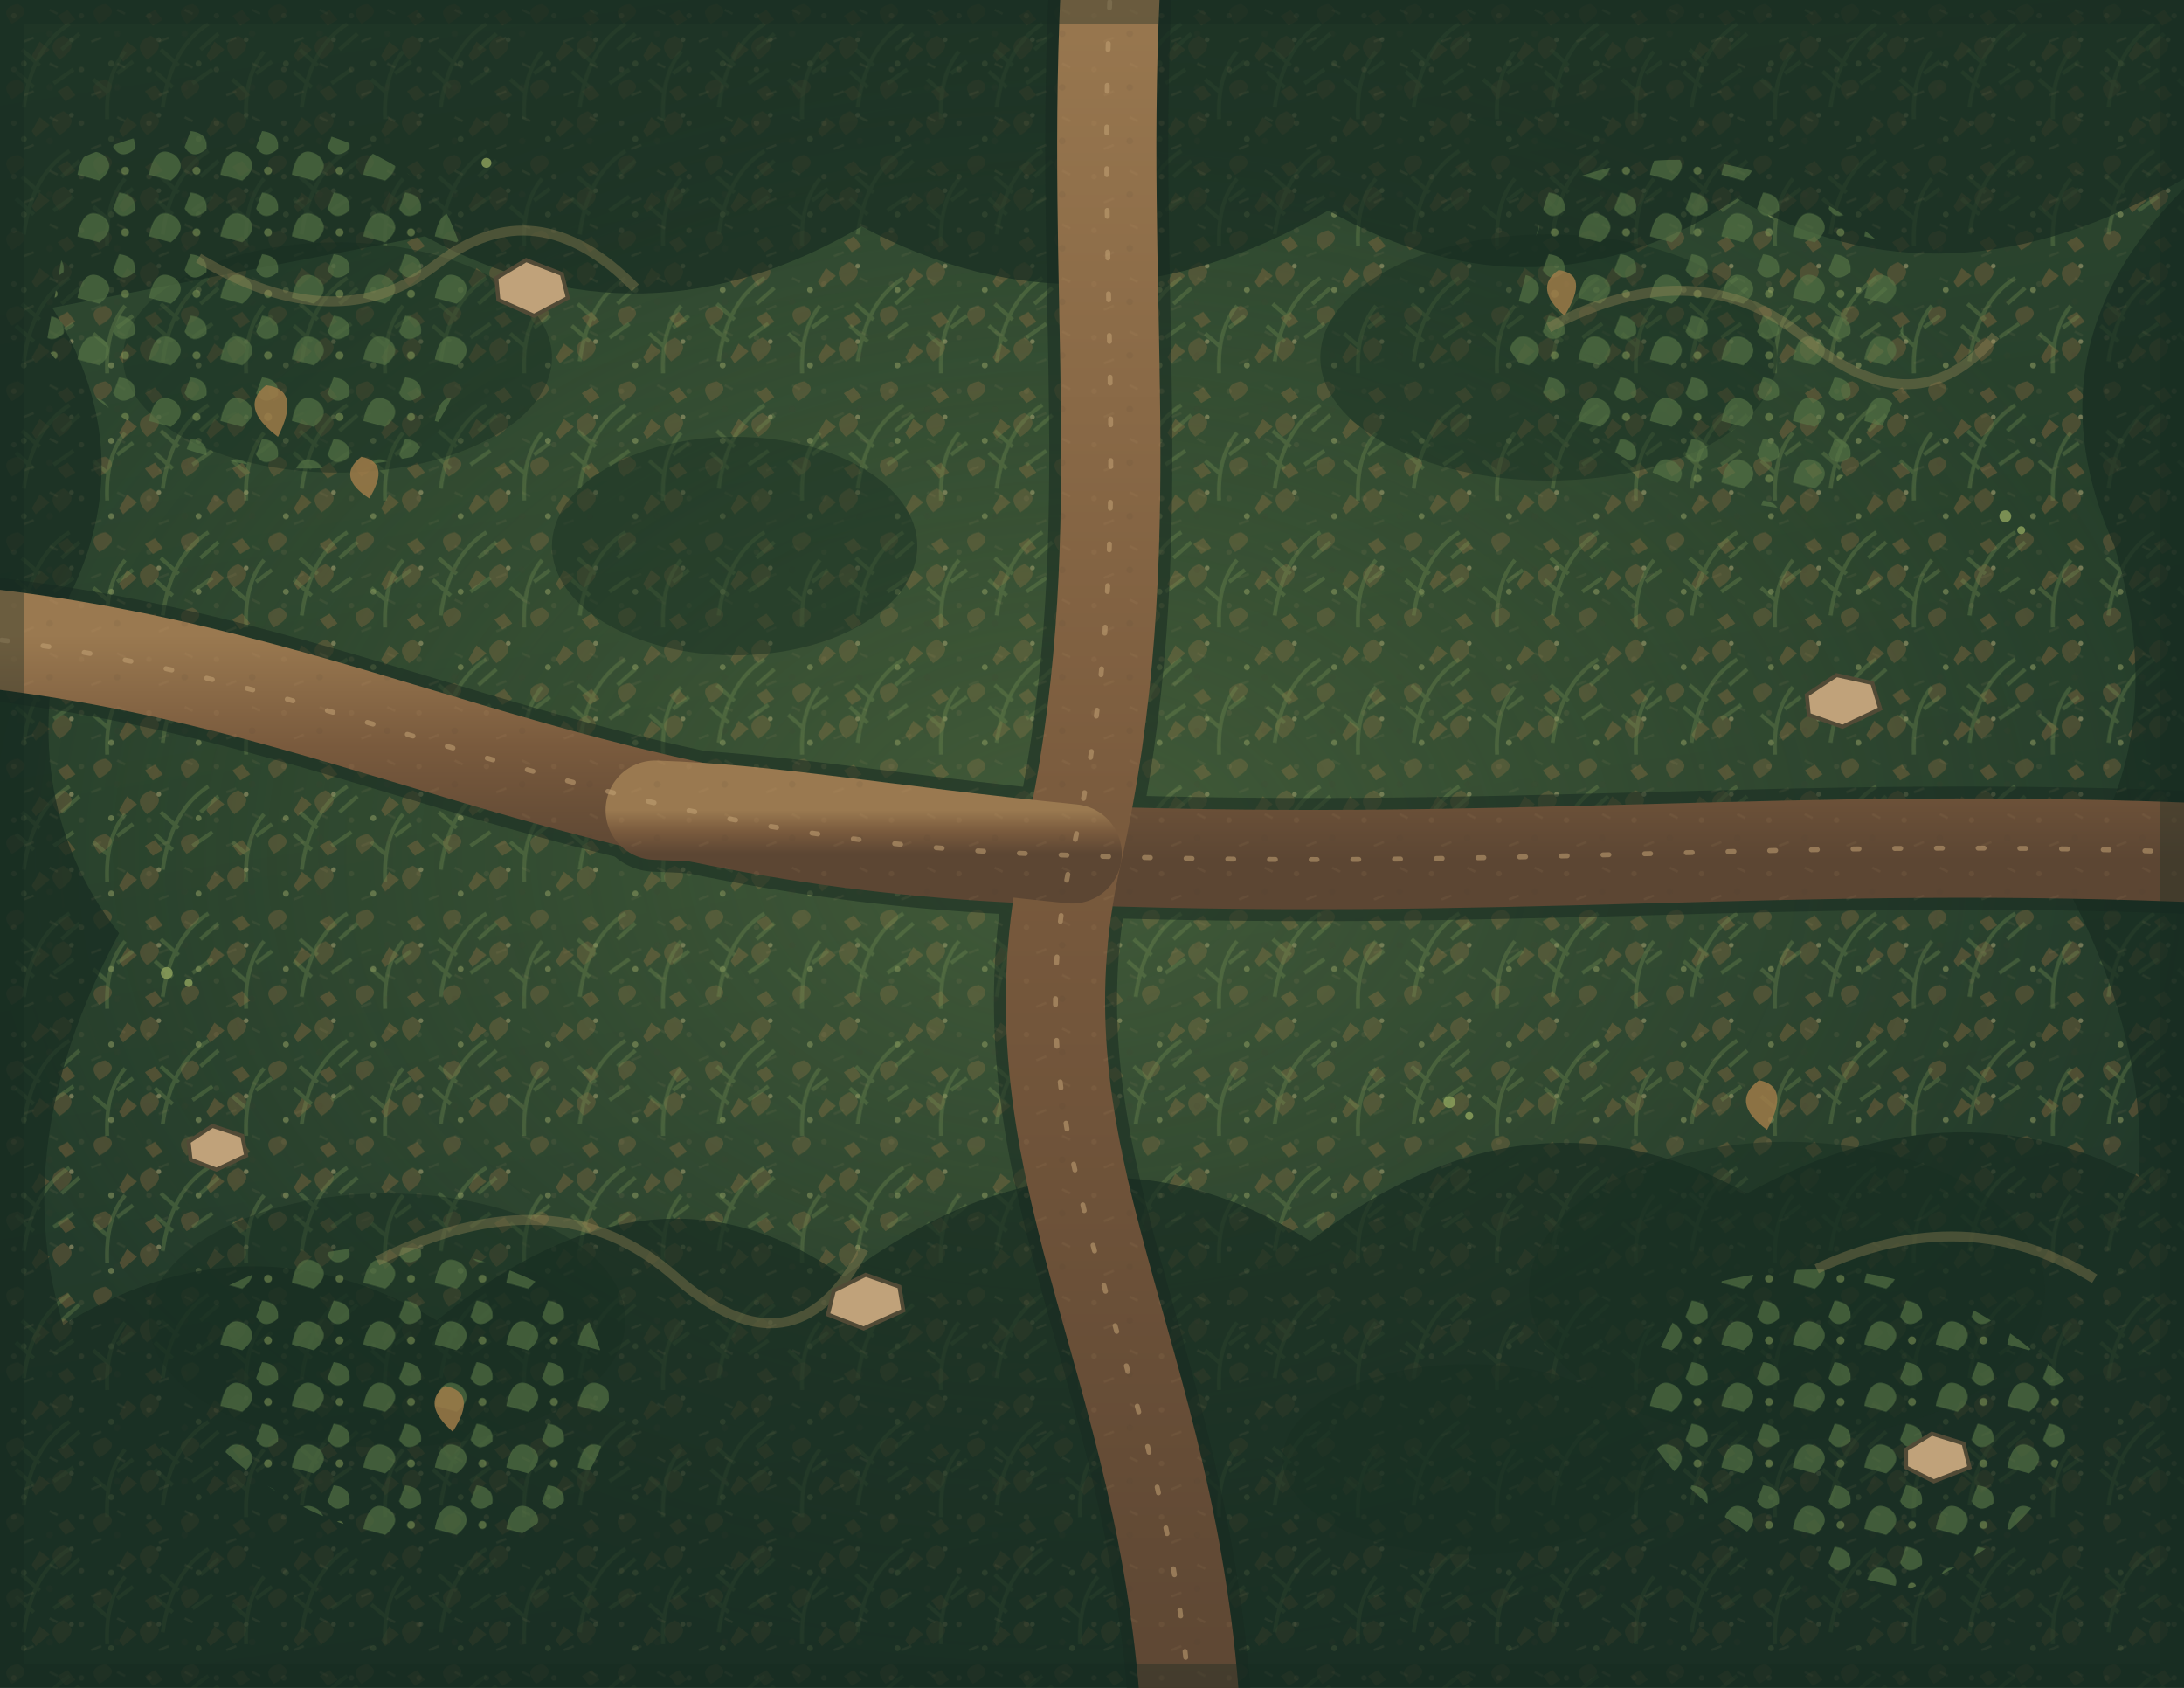
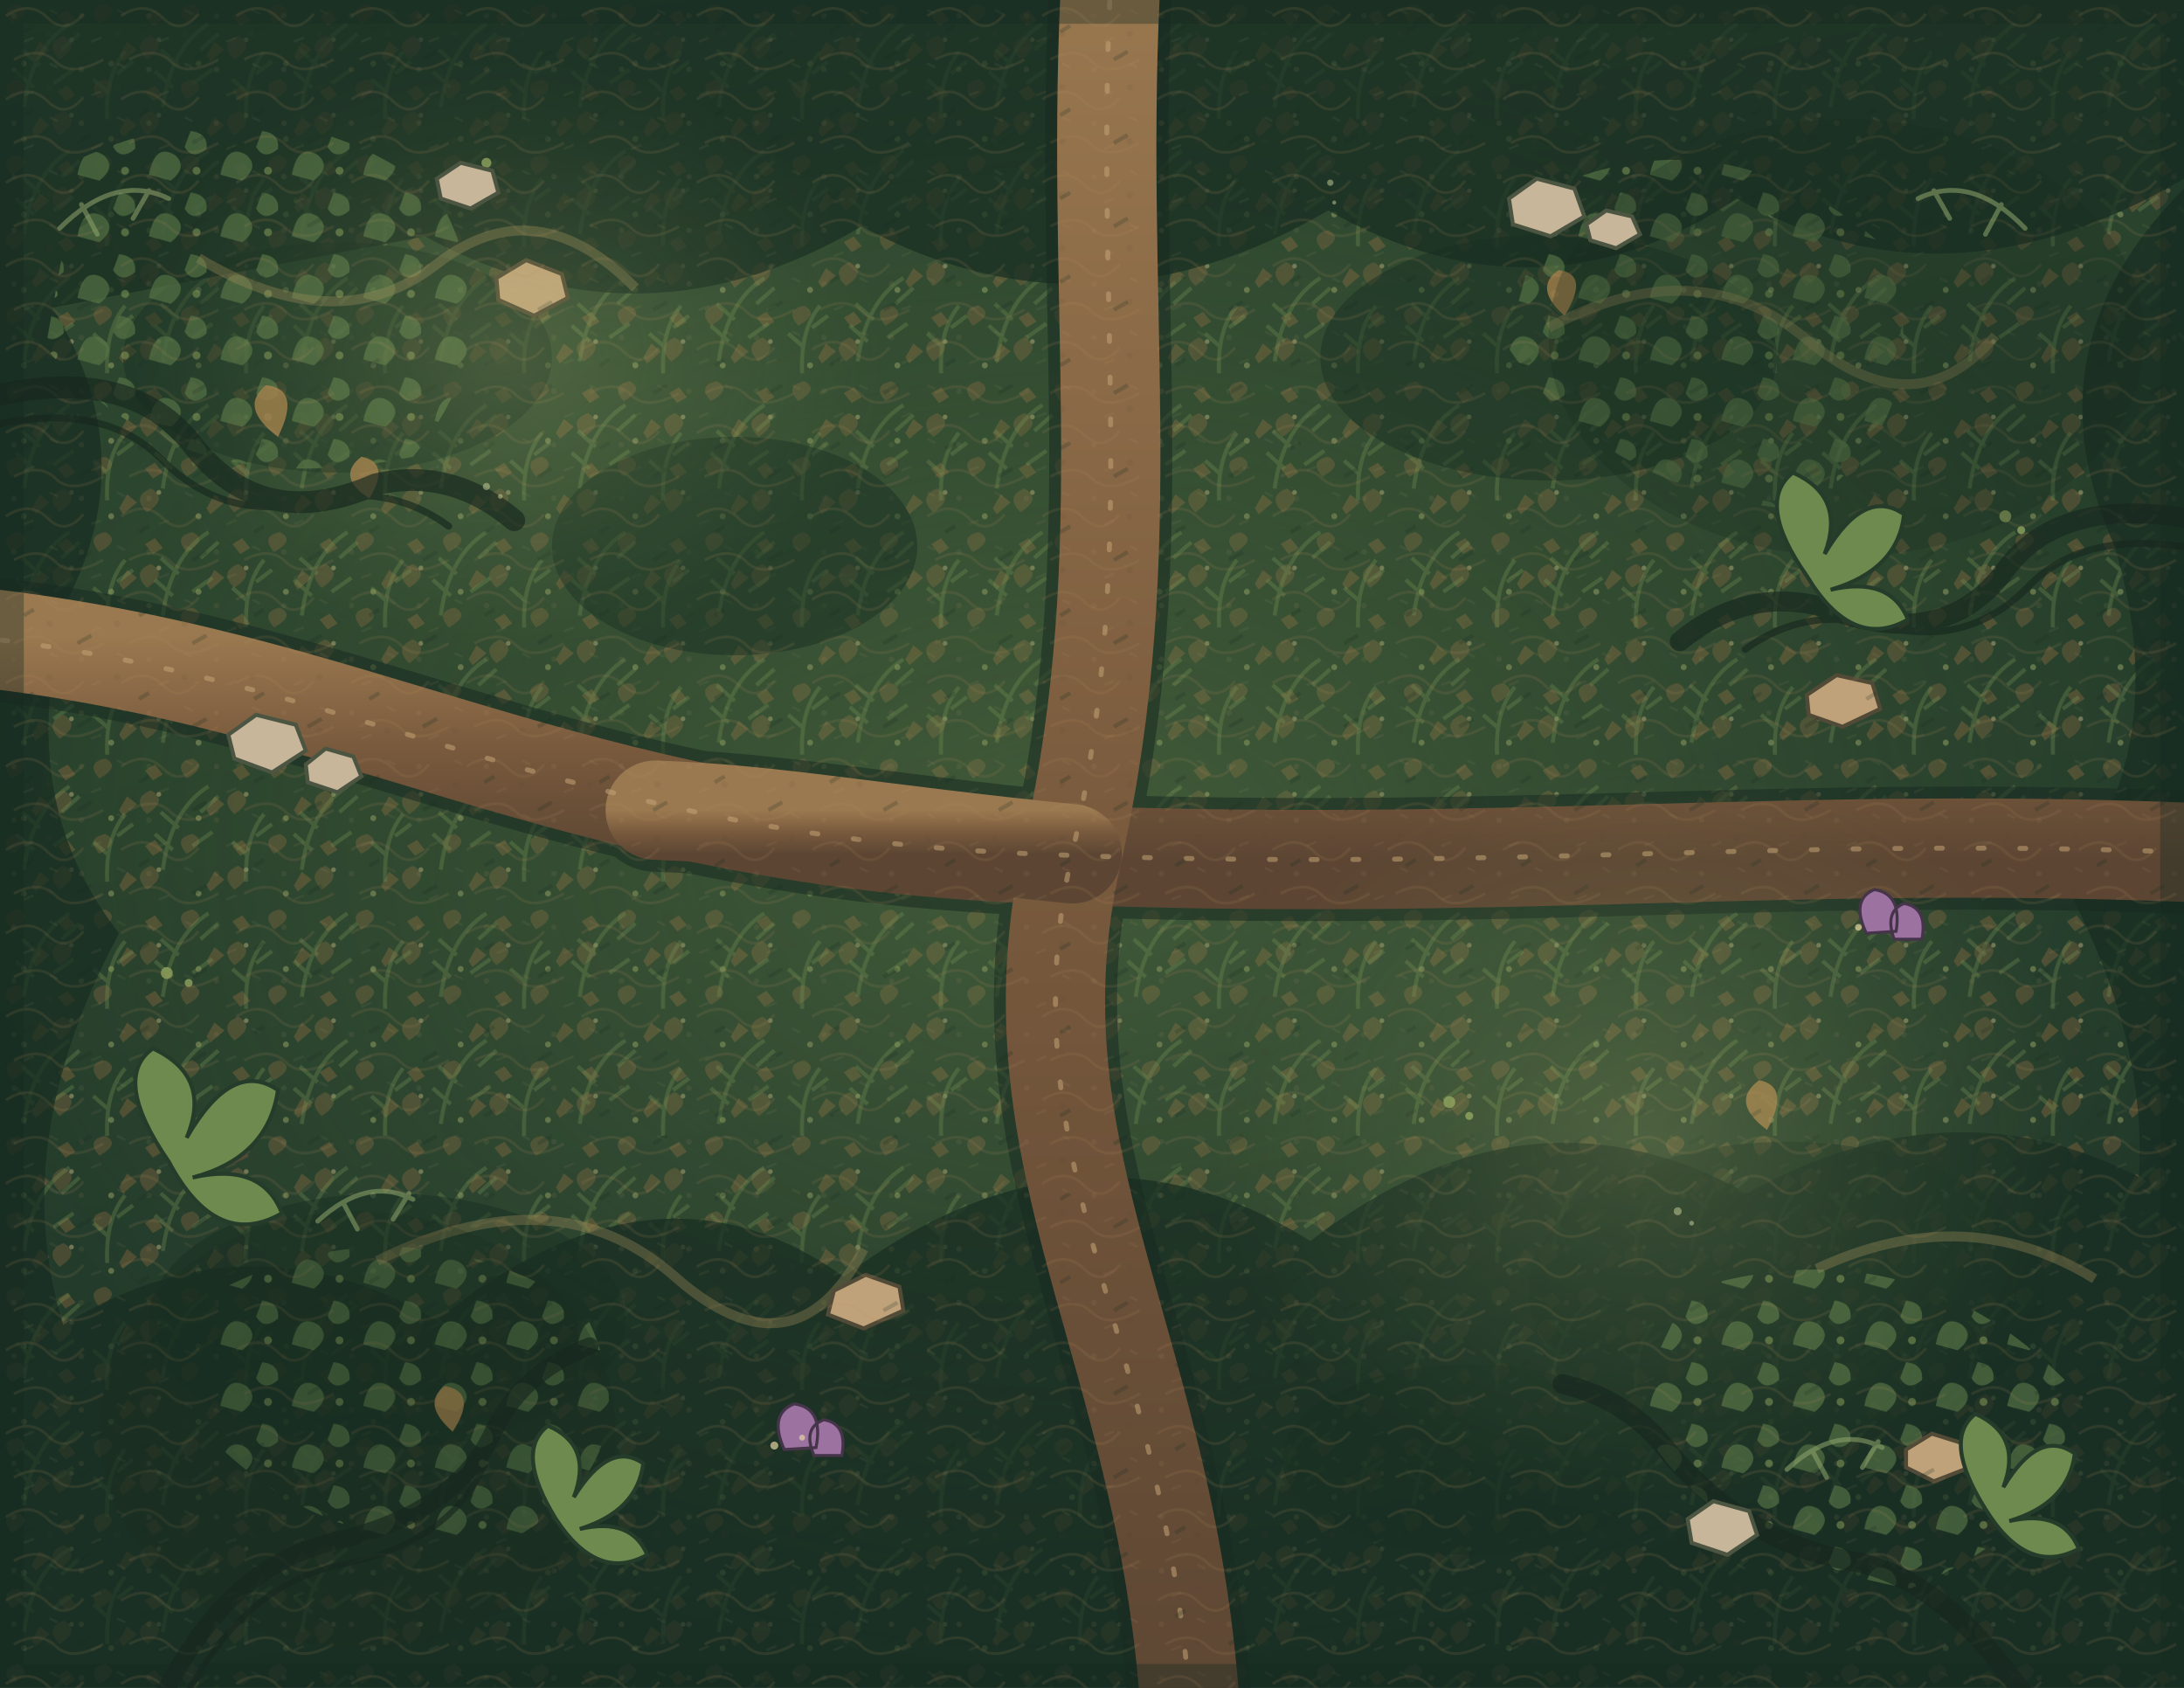
<svg xmlns="http://www.w3.org/2000/svg" width="2200" height="1700" viewBox="0 0 1100 850">
  <defs>
    <linearGradient id="forestFloor" x2=".2" y2="1">
      <stop stop-color="#314b32" />
      <stop offset=".48" stop-color="#263f2b" />
      <stop offset="1" stop-color="#20372a" />
    </linearGradient>
    <radialGradient id="clearing">
      <stop stop-color="#779052" stop-opacity=".35" />
      <stop offset="1" stop-color="#6e844b" stop-opacity="0" />
    </radialGradient>
    <linearGradient id="trail" x2="0" y2="1">
      <stop stop-color="#9a7950" />
      <stop offset=".5" stop-color="#795a3d" />
      <stop offset="1" stop-color="#5c4633" />
    </linearGradient>
    <pattern id="leafLitter" width="44" height="38" patternUnits="userSpaceOnUse">
      <path d="M6 12q-7-8 3-10q8 4-3 10m24 18q-8-8 2-12q9 5-2 12" fill="#82633d" opacity=".5" />
      <path d="M16 28l4-7 5 4-7 6zM34 5l4 5-5 3-4-5z" fill="#b07745" opacity=".38" />
      <circle cx="12" cy="32" r="1.5" fill="#bac078" opacity=".5" />
      <circle cx="36" cy="20" r="1.2" fill="#d3c18a" opacity=".55" />
    </pattern>
    <pattern id="moss" width="36" height="31" patternUnits="userSpaceOnUse">
      <path d="M3 26q3-16 13-10q7 6-2 13m10-25q9 1 8 9q-7 6-11-1" fill="#597847" opacity=".65" />
      <circle cx="27" cy="24" r="2" fill="#879c59" opacity=".55" />
    </pattern>
    <pattern id="dirt" width="34" height="27" patternUnits="userSpaceOnUse">
      <circle cx="7" cy="8" r="1.4" fill="#c4a070" opacity=".5" />
      <circle cx="25" cy="17" r="1.7" fill="#463d2d" opacity=".45" />
      <path d="M12 21l5-2m8-14l4 2" stroke="#d6b27d" stroke-width="1.2" opacity=".38" />
    </pattern>
    <pattern id="ferns" width="70" height="64" patternUnits="userSpaceOnUse">
      <path d="M12 54q4-30 23-42m-18 32l-9-8m12-3l-9-8m20 0l9-8m-13 25l10-7M54 60q-1-22 9-34m-8 21l-8-7m12-3l8-6" fill="none" stroke="#7e9a58" stroke-width="2" opacity=".5" />
    </pattern>
+     <pattern id="bark-grain" width="58" height="42" patternUnits="userSpaceOnUse">
+       <path d="M3 8q12-8 21 1t18-2m-35 23q13-7 21 1t24-1" fill="none" stroke="#b28a5c" stroke-width="1.4" opacity=".24" />
+       <path d="M12 16l5-3m22 17l7-4" stroke="#172a20" stroke-width="2" opacity=".38" />
+     </pattern>
+     <radialGradient id="canopy-light">
+       <stop stop-color="#c2c87e" stop-opacity=".22" />
+       <stop offset="1" stop-color="#8da45e" stop-opacity="0" />
+     </radialGradient>
  </defs>
  <rect width="1100" height="850" fill="url(#forestFloor)" />
  <rect width="1100" height="850" fill="url(#leafLitter)" opacity=".8" />
  <rect width="1100" height="850" fill="url(#ferns)" opacity=".6" />
  <ellipse cx="540" cy="430" rx="575" ry="410" fill="url(#clearing)" />
  <g fill="#172c21" opacity=".72">
    <path d="M0 0H1100V90q-120 70-225 10q-100 66-206 6q-120 70-235 8q-110 65-220 5L0 160z" />
    <path d="M0 850V690q110-90 220-25q110-90 205-22q120-90 235-18q110-85 220-24q115-64 220 5v244z" />
    <path d="M0 120q80 90 35 180q-30 100 25 170q-70 130-10 240L0 750z" />
    <path d="M1100 95q-80 80-35 180q30 100-25 170q70 130 10 240l50 40z" />
  </g>
  <g fill="none" stroke-linecap="round" stroke-linejoin="round">
    <g stroke="#172a20" stroke-width="62" opacity=".55">
      <path d="M-20 320C180 340 280 420 520 430S900 420 1120 430" />
      <path d="M560 -20C550 150 575 275 540 430S590 680 600 870" />
      <path d="M540 430C440 420 390 410 330 408" />
    </g>
    <g stroke="url(#trail)" stroke-width="50">
      <path d="M-20 320C180 340 280 420 520 430S900 420 1120 430" />
      <path d="M560 -20C550 150 575 275 540 430S590 680 600 870" />
      <path d="M540 430C440 420 390 410 330 408" />
    </g>
    <g stroke="#c2a274" stroke-width="2.5" stroke-dasharray="3 18" opacity=".55">
      <path d="M-20 320C180 340 280 420 520 430S900 420 1120 430" />
      <path d="M560 -20C550 150 575 275 540 430S590 680 600 870" />
    </g>
  </g>
  <rect width="1100" height="850" fill="url(#dirt)" opacity=".18" />
  <g fill="#182d21" opacity=".48">
    <ellipse cx="170" cy="180" rx="108" ry="58" />
    <ellipse cx="370" cy="275" rx="92" ry="55" />
    <ellipse cx="780" cy="180" rx="115" ry="62" />
    <ellipse cx="900" cy="650" rx="130" ry="75" />
    <ellipse cx="195" cy="665" rx="120" ry="64" />
    <ellipse cx="740" cy="735" rx="94" ry="48" />
  </g>
  <g fill="url(#moss)" opacity=".95">
    <path d="M40 80q100-45 180 18q40 70-12 132q-120 25-185-55z" />
    <path d="M780 95q90-40 170 30q30 85-44 132q-100-10-147-83z" />
    <path d="M110 650q92-48 183 8q39 74-33 116q-92 14-155-51z" />
    <path d="M850 650q110-35 190 45q12 68-78 105q-104-18-140-91z" />
  </g>
  <g fill="none" stroke="#a08b58" stroke-width="5" opacity=".35">
    <path d="M100 130q70 42 120 3t100 12m-130 490q90-45 150 8t95-14M780 165q75-40 130 6t95-2m-90 470q75-35 140 5" />
  </g>
  <g fill="#a17c49" opacity=".82">
    <path d="M140 220q-20-15-6-26q18 2 6 26m46 31q-17-11-4-21q15 3 4 21m602-92q-16-14-3-23q16 2 3 23m102 410q-19-14-4-25q16 3 4 25m-662 152q-16-14-4-23q17 3 4 23" />
  </g>
  <g fill="#8ea25c" opacity=".8">
    <circle cx="84" cy="490" r="3" />
    <circle cx="95" cy="495" r="2" />
    <circle cx="1010" cy="260" r="3" />
    <circle cx="1018" cy="267" r="2" />
    <circle cx="730" cy="555" r="3" />
    <circle cx="740" cy="562" r="2" />
    <circle cx="245" cy="82" r="2.5" />
  </g>
  <g fill="#c0a27a" stroke="#514a36" stroke-width="2">
    <path d="M250 140l15-9 18 7 3 12-17 9-18-8z" />
    <path d="M420 650l16-8 17 6 2 12-20 9-18-7z" />
    <path d="M910 350l15-10 18 4 4 13-19 9-17-6z" />
    <path d="M95 575l12-8 15 5 2 10-15 7-13-5z" />
    <path d="M960 730l13-8 16 5 3 12-18 7-14-7z" />
  </g>
  <path d="M0 0H1100V850H0Z" fill="none" stroke="#14291f" stroke-width="24" opacity=".35" />
+   <g id="forest-detail-pass">
+     <rect width="1100" height="850" fill="url(#bark-grain)" opacity=".56" />
+     <ellipse cx="255" cy="180" rx="190" ry="150" fill="url(#canopy-light)" />
+     <ellipse cx="830" cy="575" rx="220" ry="190" fill="url(#canopy-light)" />
+     <ellipse cx="180" cy="720" rx="130" ry="110" fill="#17291f" opacity=".24" />
+     <ellipse cx="930" cy="170" rx="150" ry="110" fill="#17291f" opacity=".26" />
+     <g fill="none" stroke="#17271e" stroke-linecap="round" opacity=".66">
+       <path d="M-20 204q82-25 117 20t92 20q38-9 70 18" stroke-width="11" />
+       <path d="M-18 218q66-20 99 13t76 21q39-9 69 13" stroke-width="3.5" />
+       <path d="M1120 265q-79-20-110 22t-91 19q-39-11-73 17" stroke-width="10" />
+       <path d="M1118 279q-65-16-96 16t-75 20q-38-10-68 12" stroke-width="3.5" />
+       <path d="M75 870q33-80 94-94t80-56q14-29 48-42" stroke-width="9" />
+       <path d="M88 866q30-67 84-78t72-50" stroke-width="3" />
+       <path d="M1030 870q-46-75-98-84t-91-54q-20-27-54-35" stroke-width="10" />
+     </g>
+     <g fill="none" stroke="#8fa56b" stroke-width="2.4" stroke-linecap="round" opacity=".55">
+       <path d="M30 115q28-28 55-15m-36 18l-8-15m26 7l8-14M1020 115q-27-28-54-15m34 18l8-15m-26 7l-8-14" />
+       <path d="M160 615q25-23 48-11m-28 15l-7-13m25 8l8-13M900 740q25-23 48-11m-28 15l-7-13m25 8l8-13" />
+     </g>
+     <g fill="#6f8a4e" stroke="#253c2a" stroke-width="2">
+       <path d="M85 585q-29-42-8-57q30 14 17 45q23-40 46-24q-5 34-43 44q35-8 45 18q-33 19-57-26z" />
+       <path d="M910 290q-26-37-7-52q27 12 16 41q20-34 40-20q-3 28-37 38q30-7 39 15q-28 16-51-22z" />
+       <path d="M280 765q-21-34-4-47q23 10 13 36q18-29 35-17q-3 24-32 33q26-6 34 13q-25 14-46-18z" />
+       <path d="M1000 760q-22-35-5-48q24 11 14 37q18-30 36-17q-3 25-33 34q27-6 35 14q-26 14-47-20z" />
+     </g>
+     <g fill="#c8b69a" stroke="#4b5541" stroke-width="2">
+       <path d="M115 370l14-10 20 5 5 13-17 11-19-7zM154 385l10-8 14 4 4 10-12 8-15-5z" />
+       <path d="M760 100l14-10 19 5 5 14-17 10-19-6zM799 113l10-7 13 3 4 9-12 7-13-4z" />
+       <path d="M850 765l13-9 18 5 4 12-15 10-18-6zM220 90l12-8 16 4 3 11-14 8-15-5z" />
+     </g>
+     <g fill="#9b72a0" stroke="#45344a" stroke-width="1.5">
+       <path d="M395 730q-8-18 5-23q15 2 11 22zM410 733q-6-14 5-18q12 2 9 18z" />
+       <path d="M940 470q-8-17 4-22q14 2 11 21zM954 473q-5-14 5-18q12 2 9 18z" />
+     </g>
+     <g fill="#e2d2a0" opacity=".7">
+       <circle cx="390" cy="728" r="2" />
+       <circle cx="404" cy="724" r="1.5" />
+       <circle cx="936" cy="467" r="1.7" />
+     </g>
+     <g fill="#d3d9a0" opacity=".48">
+       <circle cx="245" cy="245" r="1.8" />
+       <circle cx="252" cy="250" r="1.2" />
+       <circle cx="845" cy="610" r="2" />
+       <circle cx="852" cy="616" r="1.2" />
+       <circle cx="670" cy="92" r="1.6" />
+       <circle cx="672" cy="102" r="1" />
+     </g>
+   </g>
</svg>
